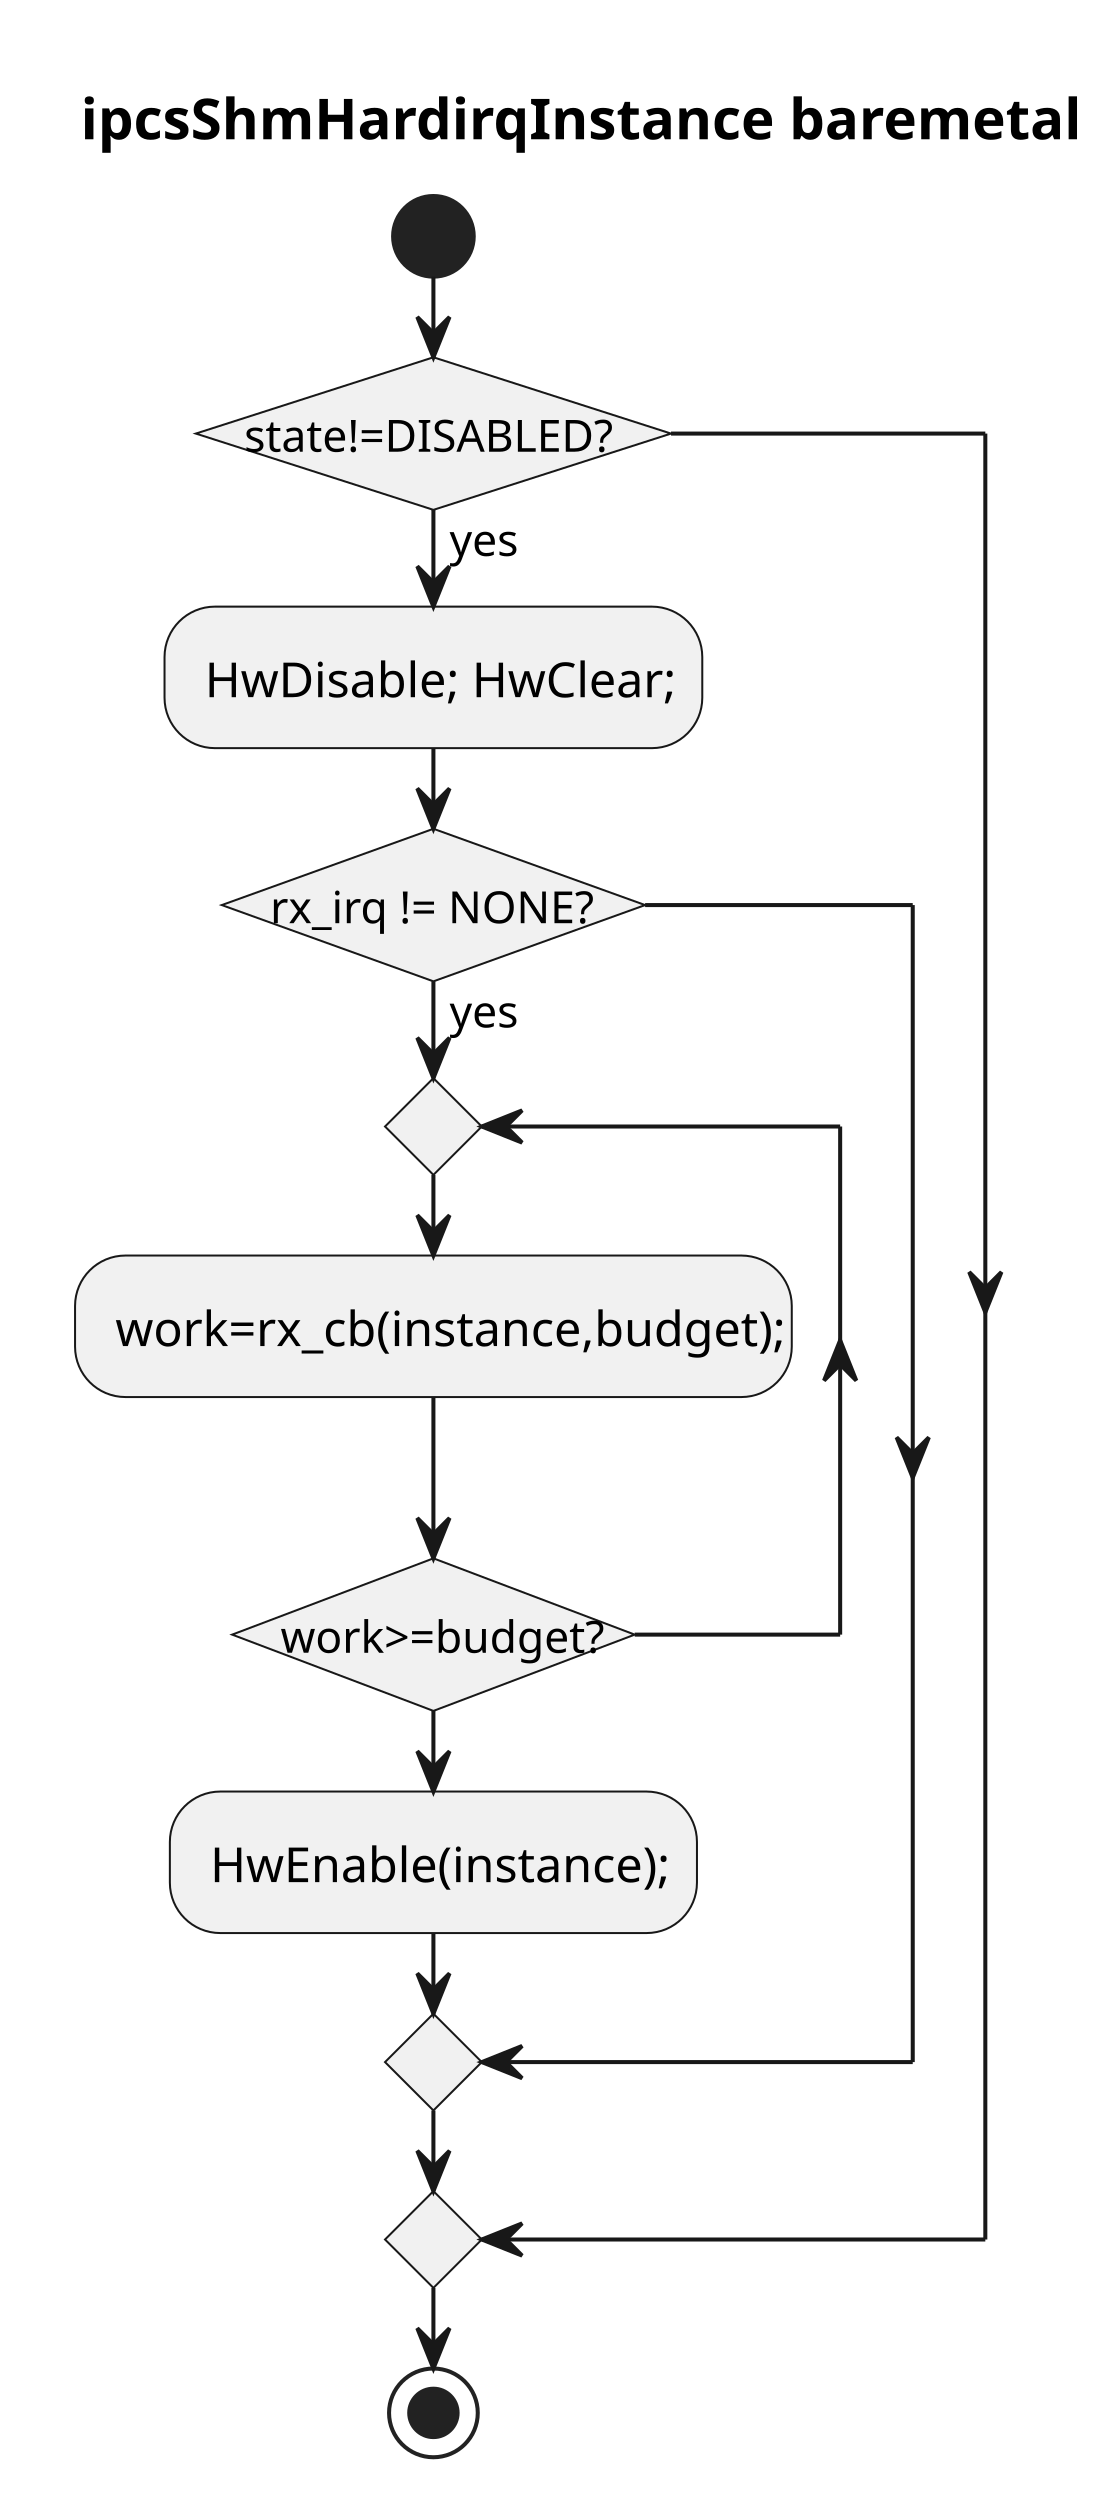
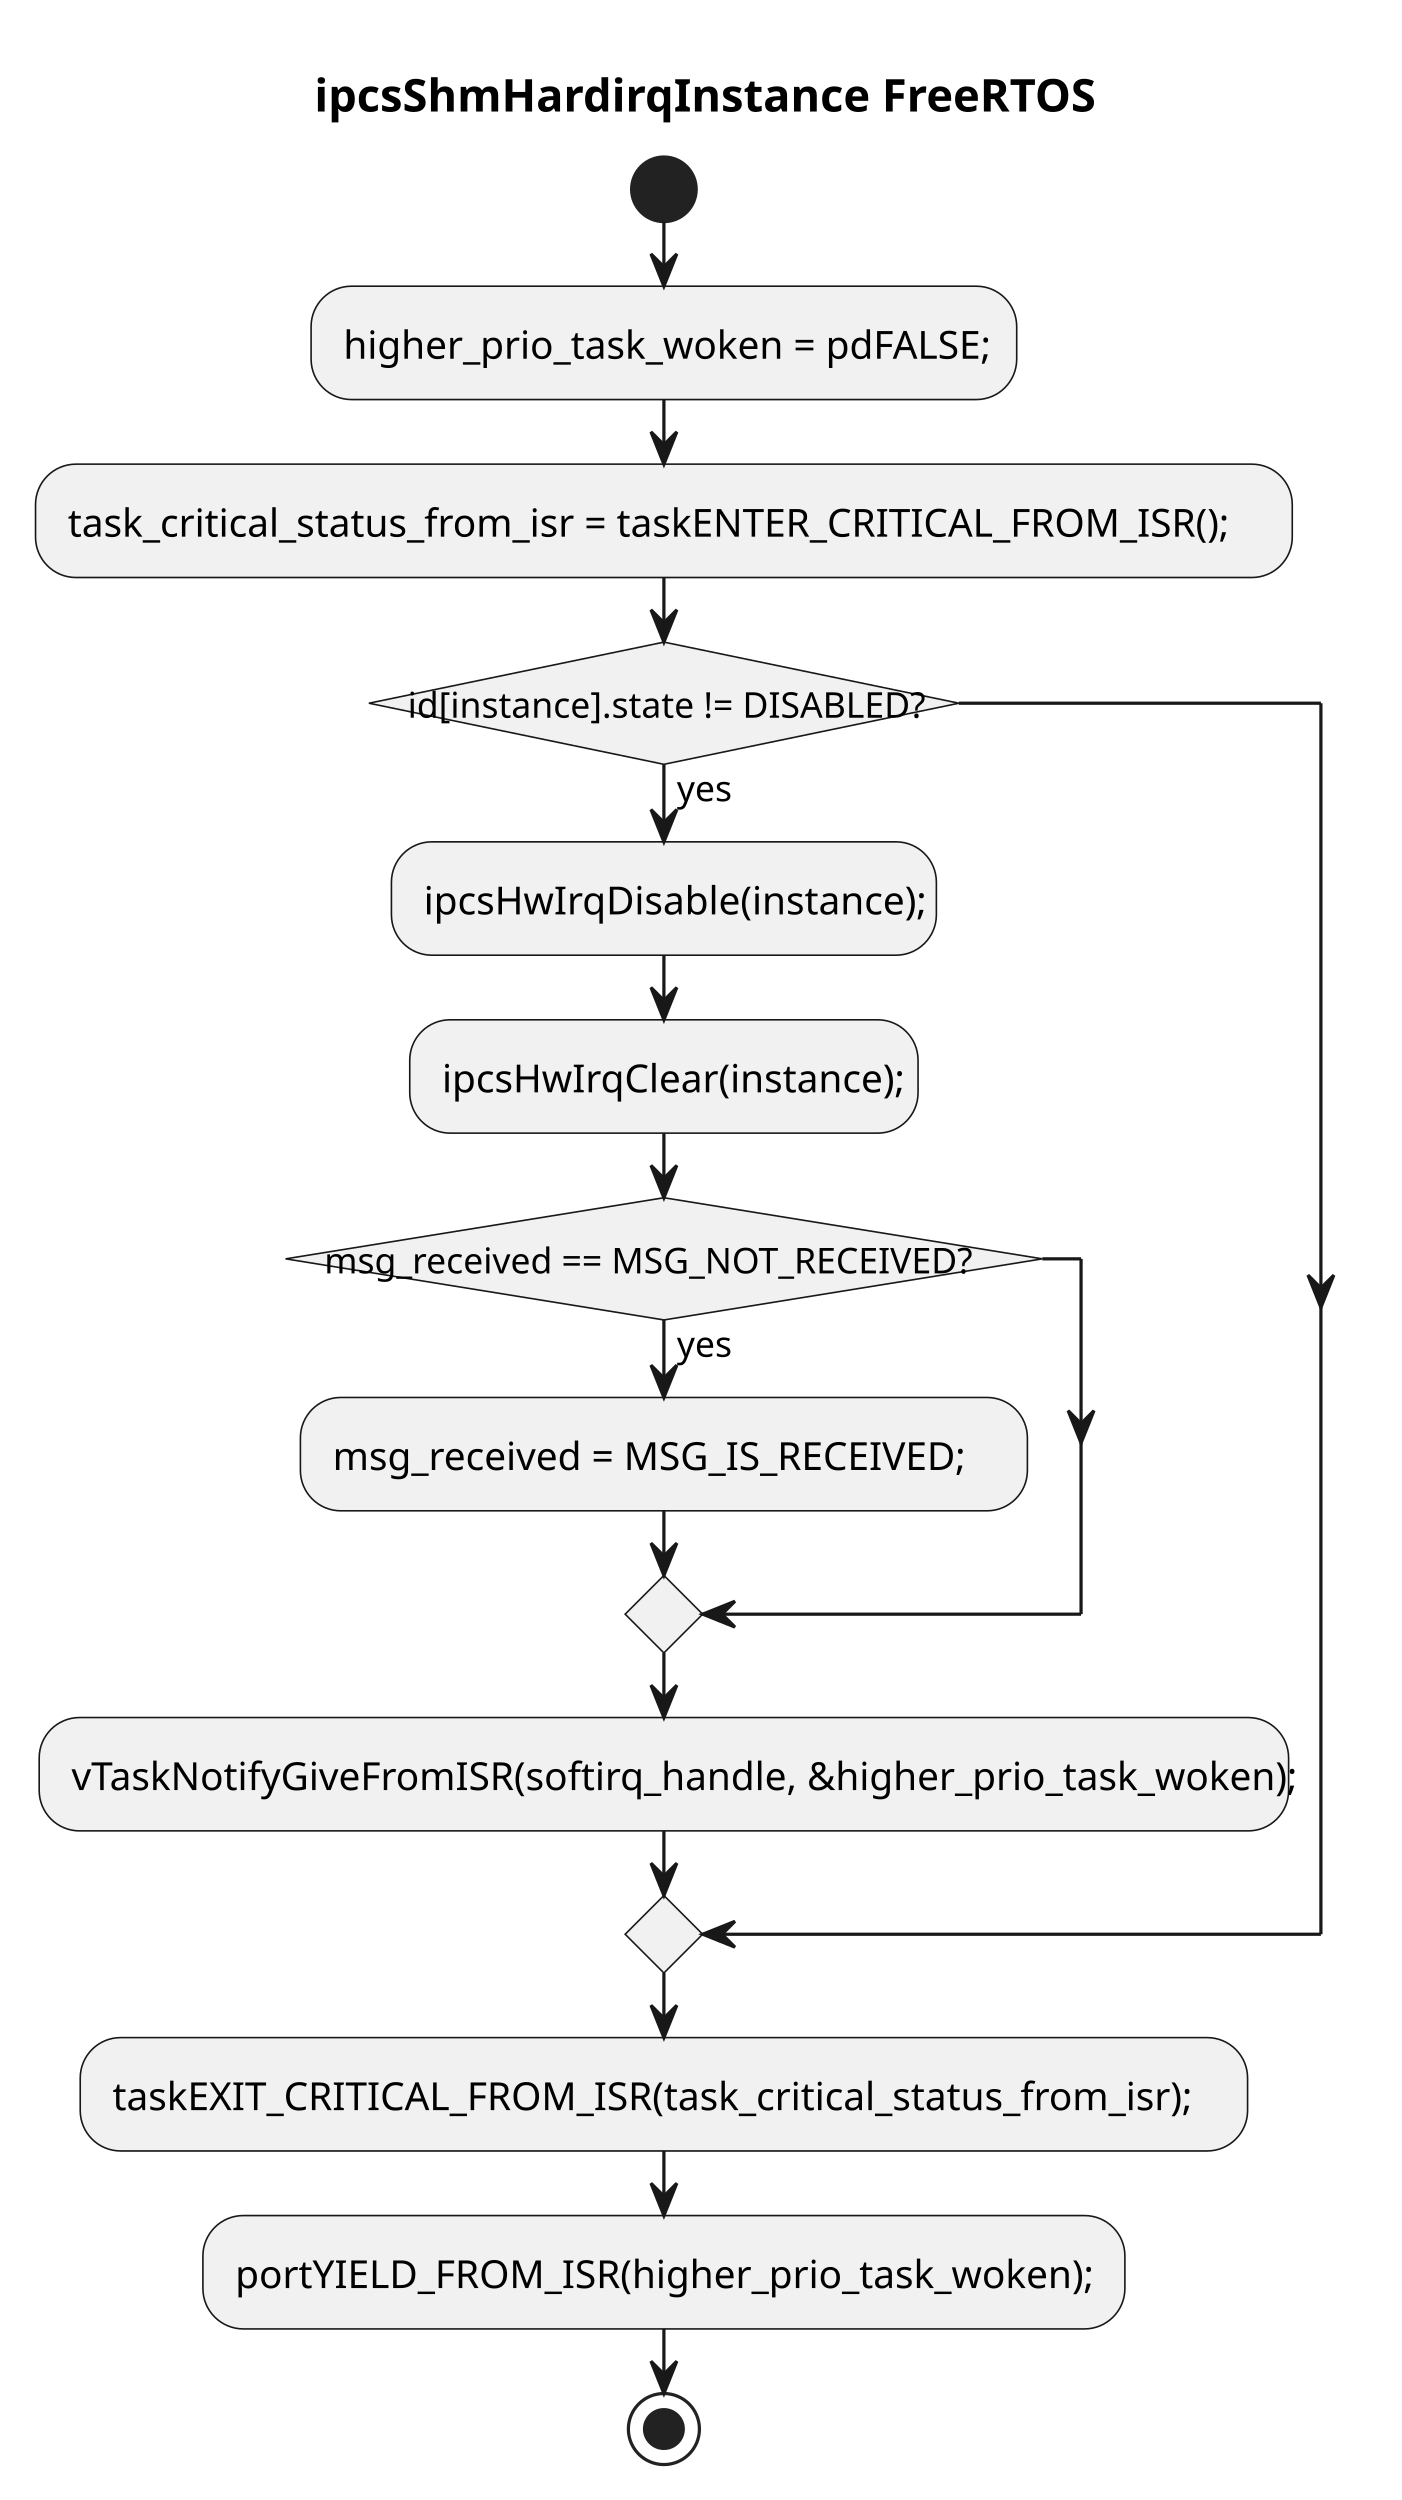
- <svg xmlns="http://www.w3.org/2000/svg" contentStyleType="text/css" data-diagram-type="ACTIVITY" height="620px" preserveAspectRatio="none" style="width:277px;height:620px;background:#FFFFFF;" version="1.1" viewBox="0 0 277 620" width="277px" zoomAndPan="magnify">
+ <svg xmlns="http://www.w3.org/2000/svg" contentStyleType="text/css" data-diagram-type="ACTIVITY" height="774px" preserveAspectRatio="none" style="width:434px;height:774px;background:#FFFFFF;" version="1.1" viewBox="0 0 434 774" width="434px" zoomAndPan="magnify">
  <defs />
  <g>
    <g class="title" data-source-line="4">
-       <text fill="#000000" font-family="sans-serif" font-size="14" font-weight="bold" lengthAdjust="spacing" textLength="234.972" x="20" y="34.533">ipcsShmHardirqInstance baremetal</text>
+       <text fill="#000000" font-family="sans-serif" font-size="14" font-weight="bold" lengthAdjust="spacing" textLength="237.289" x="97.332" y="34.533">ipcsShmHardirqInstance FreeRTOS</text>
    </g>
-     <ellipse cx="107.486" cy="58.609" fill="#222222" rx="10" ry="10" style="stroke:#222222;stroke-width:1;" />
-     <rect fill="#F1F1F1" height="35.094" rx="12.5" ry="12.5" style="stroke:#181818;stroke-width:0.5;" width="133.361" x="40.805" y="150.445" />
-     <text fill="#000000" font-family="sans-serif" font-size="12" lengthAdjust="spacing" textLength="113.361" x="50.805" y="172.902">HwDisable; HwClear;</text>
-     <rect fill="#F1F1F1" height="35.094" rx="12.5" ry="12.5" style="stroke:#181818;stroke-width:0.5;" width="177.746" x="18.613" y="311.375" />
-     <text fill="#000000" font-family="sans-serif" font-size="12" lengthAdjust="spacing" textLength="157.746" x="28.613" y="333.832">work=rx_cb(instance,budget);</text>
-     <polygon fill="#F1F1F1" points="107.486,267.375,119.486,279.375,107.486,291.375,95.486,279.375,107.486,267.375" style="stroke:#181818;stroke-width:0.5;" />
-     <polygon fill="#F1F1F1" points="107.486,386.469,157.403,405.387,107.486,424.305,57.569,405.387" style="stroke:#181818;stroke-width:0.5;" />
-     <text fill="#000000" font-family="sans-serif" font-size="11" lengthAdjust="spacing" textLength="75.835" x="69.569" y="409.888">work&gt;=budget?</text>
-     <rect fill="#F1F1F1" height="35.094" rx="12.5" ry="12.5" style="stroke:#181818;stroke-width:0.5;" width="130.719" x="42.127" y="444.305" />
-     <text fill="#000000" font-family="sans-serif" font-size="12" lengthAdjust="spacing" textLength="110.719" x="52.127" y="466.762">HwEnable(instance);</text>
-     <polygon fill="#F1F1F1" points="107.486,205.539,159.984,224.457,107.486,243.375,54.988,224.457" style="stroke:#181818;stroke-width:0.5;" />
-     <text fill="#000000" font-family="sans-serif" font-size="11" lengthAdjust="spacing" textLength="17.118" x="111.486" y="254.794">yes</text>
-     <text fill="#000000" font-family="sans-serif" font-size="11" lengthAdjust="spacing" textLength="80.996" x="66.988" y="228.958">rx_irq != NONE?</text>
-     <polygon fill="#F1F1F1" points="107.486,499.398,119.486,511.398,107.486,523.398,95.486,511.398,107.486,499.398" style="stroke:#181818;stroke-width:0.5;" />
-     <polygon fill="#F1F1F1" points="107.486,88.609,166.413,107.527,107.486,126.445,48.559,107.527" style="stroke:#181818;stroke-width:0.5;" />
-     <text fill="#000000" font-family="sans-serif" font-size="11" lengthAdjust="spacing" textLength="17.118" x="111.486" y="137.864">yes</text>
-     <text fill="#000000" font-family="sans-serif" font-size="11" lengthAdjust="spacing" textLength="93.855" x="60.559" y="112.028">state!=DISABLED?</text>
-     <polygon fill="#F1F1F1" points="107.486,543.398,119.486,555.398,107.486,567.398,95.486,555.398,107.486,543.398" style="stroke:#181818;stroke-width:0.5;" />
-     <ellipse cx="107.486" cy="598.398" fill="none" rx="11" ry="11" style="stroke:#222222;stroke-width:1;" />
-     <ellipse cx="107.486" cy="598.398" fill="#222222" rx="6" ry="6" style="stroke:#222222;stroke-width:1;" />
-     <line style="stroke:#181818;stroke-width:1;" x1="107.486" x2="107.486" y1="291.375" y2="311.375" />
-     <polygon fill="#181818" points="103.486,301.375,107.486,311.375,111.486,301.375,107.486,305.375" style="stroke:#181818;stroke-width:1;" />
-     <line style="stroke:#181818;stroke-width:1;" x1="157.403" x2="208.359" y1="405.387" y2="405.387" />
-     <polygon fill="#181818" points="204.359,342.381,208.359,332.381,212.359,342.381,208.359,338.381" style="stroke:#181818;stroke-width:1;" />
-     <line style="stroke:#181818;stroke-width:1;" x1="208.359" x2="208.359" y1="279.375" y2="405.387" />
-     <line style="stroke:#181818;stroke-width:1;" x1="208.359" x2="119.486" y1="279.375" y2="279.375" />
-     <polygon fill="#181818" points="129.486,275.375,119.486,279.375,129.486,283.375,125.486,279.375" style="stroke:#181818;stroke-width:1;" />
-     <line style="stroke:#181818;stroke-width:1;" x1="107.486" x2="107.486" y1="346.469" y2="386.469" />
-     <polygon fill="#181818" points="103.486,376.469,107.486,386.469,111.486,376.469,107.486,380.469" style="stroke:#181818;stroke-width:1;" />
-     <line style="stroke:#181818;stroke-width:1;" x1="107.486" x2="107.486" y1="424.305" y2="444.305" />
-     <polygon fill="#181818" points="103.486,434.305,107.486,444.305,111.486,434.305,107.486,438.305" style="stroke:#181818;stroke-width:1;" />
-     <line style="stroke:#181818;stroke-width:1;" x1="107.486" x2="107.486" y1="243.375" y2="267.375" />
-     <polygon fill="#181818" points="103.486,257.375,107.486,267.375,111.486,257.375,107.486,261.375" style="stroke:#181818;stroke-width:1;" />
-     <line style="stroke:#181818;stroke-width:1;" x1="159.984" x2="226.359" y1="224.457" y2="224.457" />
-     <polygon fill="#181818" points="222.359,356.469,226.359,366.469,230.359,356.469,226.359,360.469" style="stroke:#181818;stroke-width:1;" />
-     <line style="stroke:#181818;stroke-width:1;" x1="226.359" x2="226.359" y1="224.457" y2="511.398" />
-     <line style="stroke:#181818;stroke-width:1;" x1="226.359" x2="119.486" y1="511.398" y2="511.398" />
-     <polygon fill="#181818" points="129.486,507.398,119.486,511.398,129.486,515.398,125.486,511.398" style="stroke:#181818;stroke-width:1;" />
-     <line style="stroke:#181818;stroke-width:1;" x1="107.486" x2="107.486" y1="479.398" y2="499.398" />
-     <polygon fill="#181818" points="103.486,489.398,107.486,499.398,111.486,489.398,107.486,493.398" style="stroke:#181818;stroke-width:1;" />
-     <line style="stroke:#181818;stroke-width:1;" x1="107.486" x2="107.486" y1="185.539" y2="205.539" />
-     <polygon fill="#181818" points="103.486,195.539,107.486,205.539,111.486,195.539,107.486,199.539" style="stroke:#181818;stroke-width:1;" />
-     <line style="stroke:#181818;stroke-width:1;" x1="107.486" x2="107.486" y1="126.445" y2="150.445" />
-     <polygon fill="#181818" points="103.486,140.445,107.486,150.445,111.486,140.445,107.486,144.445" style="stroke:#181818;stroke-width:1;" />
-     <line style="stroke:#181818;stroke-width:1;" x1="166.413" x2="244.359" y1="107.527" y2="107.527" />
-     <polygon fill="#181818" points="240.359,315.463,244.359,325.463,248.359,315.463,244.359,319.463" style="stroke:#181818;stroke-width:1;" />
-     <line style="stroke:#181818;stroke-width:1;" x1="244.359" x2="244.359" y1="107.527" y2="555.398" />
-     <line style="stroke:#181818;stroke-width:1;" x1="244.359" x2="119.486" y1="555.398" y2="555.398" />
-     <polygon fill="#181818" points="129.486,551.398,119.486,555.398,129.486,559.398,125.486,555.398" style="stroke:#181818;stroke-width:1;" />
-     <line style="stroke:#181818;stroke-width:1;" x1="107.486" x2="107.486" y1="523.398" y2="543.398" />
-     <polygon fill="#181818" points="103.486,533.398,107.486,543.398,111.486,533.398,107.486,537.398" style="stroke:#181818;stroke-width:1;" />
-     <line style="stroke:#181818;stroke-width:1;" x1="107.486" x2="107.486" y1="68.609" y2="88.609" />
-     <polygon fill="#181818" points="103.486,78.609,107.486,88.609,111.486,78.609,107.486,82.609" style="stroke:#181818;stroke-width:1;" />
-     <line style="stroke:#181818;stroke-width:1;" x1="107.486" x2="107.486" y1="567.398" y2="587.398" />
-     <polygon fill="#181818" points="103.486,577.398,107.486,587.398,111.486,577.398,107.486,581.398" style="stroke:#181818;stroke-width:1;" />
+     <ellipse cx="205.544" cy="58.609" fill="#222222" rx="10" ry="10" style="stroke:#222222;stroke-width:1;" />
+     <rect fill="#F1F1F1" height="35.094" rx="12.5" ry="12.5" style="stroke:#181818;stroke-width:0.5;" width="218.457" x="96.315" y="88.609" />
+     <text fill="#000000" font-family="sans-serif" font-size="12" lengthAdjust="spacing" textLength="198.457" x="106.315" y="111.066">higher_prio_task_woken = pdFALSE;</text>
+     <rect fill="#F1F1F1" height="35.094" rx="12.5" ry="12.5" style="stroke:#181818;stroke-width:0.5;" width="389.088" x="11" y="143.703" />
+     <text fill="#000000" font-family="sans-serif" font-size="12" lengthAdjust="spacing" textLength="369.088" x="21" y="166.16">task_critical_status_from_isr = taskENTER_CRITICAL_FROM_ISR();</text>
+     <rect fill="#F1F1F1" height="35.094" rx="12.5" ry="12.5" style="stroke:#181818;stroke-width:0.5;" width="168.717" x="121.186" y="260.633" />
+     <text fill="#000000" font-family="sans-serif" font-size="12" lengthAdjust="spacing" textLength="148.717" x="131.185" y="283.09">ipcsHwIrqDisable(instance);</text>
+     <rect fill="#F1F1F1" height="35.094" rx="12.5" ry="12.5" style="stroke:#181818;stroke-width:0.5;" width="157.373" x="126.857" y="315.727" />
+     <text fill="#000000" font-family="sans-serif" font-size="12" lengthAdjust="spacing" textLength="137.373" x="136.857" y="338.184">ipcsHwIrqClear(instance);</text>
+     <rect fill="#F1F1F1" height="35.094" rx="12.5" ry="12.5" style="stroke:#181818;stroke-width:0.5;" width="225.078" x="93.005" y="432.656" />
+     <text fill="#000000" font-family="sans-serif" font-size="12" lengthAdjust="spacing" textLength="205.078" x="103.005" y="455.113">msg_received = MSG_IS_RECEIVED;</text>
+     <polygon fill="#F1F1F1" points="205.544,370.82,322.694,389.738,205.544,408.656,88.394,389.738" style="stroke:#181818;stroke-width:0.5;" />
+     <text fill="#000000" font-family="sans-serif" font-size="11" lengthAdjust="spacing" textLength="17.118" x="209.544" y="420.075">yes</text>
+     <text fill="#000000" font-family="sans-serif" font-size="11" lengthAdjust="spacing" textLength="210.3" x="100.394" y="394.239">msg_received == MSG_NOT_RECEIVED?</text>
+     <polygon fill="#F1F1F1" points="205.544,487.75,217.544,499.75,205.544,511.75,193.544,499.75,205.544,487.75" style="stroke:#181818;stroke-width:0.5;" />
+     <rect fill="#F1F1F1" height="35.094" rx="12.5" ry="12.5" style="stroke:#181818;stroke-width:0.5;" width="386.82" x="12.134" y="531.75" />
+     <text fill="#000000" font-family="sans-serif" font-size="12" lengthAdjust="spacing" textLength="366.82" x="22.134" y="554.207">vTaskNotifyGiveFromISR(softirq_handle, &amp;higher_prio_task_woken);</text>
+     <polygon fill="#F1F1F1" points="205.544,198.797,296.878,217.715,205.544,236.633,114.21,217.715" style="stroke:#181818;stroke-width:0.5;" />
+     <text fill="#000000" font-family="sans-serif" font-size="11" lengthAdjust="spacing" textLength="17.118" x="209.544" y="248.052">yes</text>
+     <text fill="#000000" font-family="sans-serif" font-size="11" lengthAdjust="spacing" textLength="158.667" x="126.21" y="222.216">id[instance].state != DISABLED?</text>
+     <polygon fill="#F1F1F1" points="205.544,586.844,217.544,598.844,205.544,610.844,193.544,598.844,205.544,586.844" style="stroke:#181818;stroke-width:0.5;" />
+     <rect fill="#F1F1F1" height="35.094" rx="12.5" ry="12.5" style="stroke:#181818;stroke-width:0.5;" width="361.414" x="24.837" y="630.844" />
+     <text fill="#000000" font-family="sans-serif" font-size="12" lengthAdjust="spacing" textLength="341.414" x="34.837" y="653.301">taskEXIT_CRITICAL_FROM_ISR(task_critical_status_from_isr);</text>
+     <rect fill="#F1F1F1" height="35.094" rx="12.5" ry="12.5" style="stroke:#181818;stroke-width:0.5;" width="285.447" x="62.82" y="685.938" />
+     <text fill="#000000" font-family="sans-serif" font-size="12" lengthAdjust="spacing" textLength="265.447" x="72.82" y="708.394">portYIELD_FROM_ISR(higher_prio_task_woken);</text>
+     <ellipse cx="205.544" cy="752.031" fill="none" rx="11" ry="11" style="stroke:#222222;stroke-width:1;" />
+     <ellipse cx="205.544" cy="752.031" fill="#222222" rx="6" ry="6" style="stroke:#222222;stroke-width:1;" />
+     <line style="stroke:#181818;stroke-width:1;" x1="205.544" x2="205.544" y1="68.609" y2="88.609" />
+     <polygon fill="#181818" points="201.544,78.609,205.544,88.609,209.544,78.609,205.544,82.609" style="stroke:#181818;stroke-width:1;" />
+     <line style="stroke:#181818;stroke-width:1;" x1="205.544" x2="205.544" y1="123.703" y2="143.703" />
+     <polygon fill="#181818" points="201.544,133.703,205.544,143.703,209.544,133.703,205.544,137.703" style="stroke:#181818;stroke-width:1;" />
+     <line style="stroke:#181818;stroke-width:1;" x1="205.544" x2="205.544" y1="295.727" y2="315.727" />
+     <polygon fill="#181818" points="201.544,305.727,205.544,315.727,209.544,305.727,205.544,309.727" style="stroke:#181818;stroke-width:1;" />
+     <line style="stroke:#181818;stroke-width:1;" x1="205.544" x2="205.544" y1="408.656" y2="432.656" />
+     <polygon fill="#181818" points="201.544,422.656,205.544,432.656,209.544,422.656,205.544,426.656" style="stroke:#181818;stroke-width:1;" />
+     <line style="stroke:#181818;stroke-width:1;" x1="322.694" x2="334.694" y1="389.738" y2="389.738" />
+     <polygon fill="#181818" points="330.694,436.744,334.694,446.744,338.694,436.744,334.694,440.744" style="stroke:#181818;stroke-width:1;" />
+     <line style="stroke:#181818;stroke-width:1;" x1="334.694" x2="334.694" y1="389.738" y2="499.75" />
+     <line style="stroke:#181818;stroke-width:1;" x1="334.694" x2="217.544" y1="499.75" y2="499.75" />
+     <polygon fill="#181818" points="227.544,495.75,217.544,499.75,227.544,503.75,223.544,499.75" style="stroke:#181818;stroke-width:1;" />
+     <line style="stroke:#181818;stroke-width:1;" x1="205.544" x2="205.544" y1="467.75" y2="487.75" />
+     <polygon fill="#181818" points="201.544,477.75,205.544,487.75,209.544,477.75,205.544,481.75" style="stroke:#181818;stroke-width:1;" />
+     <line style="stroke:#181818;stroke-width:1;" x1="205.544" x2="205.544" y1="350.82" y2="370.82" />
+     <polygon fill="#181818" points="201.544,360.82,205.544,370.82,209.544,360.82,205.544,364.82" style="stroke:#181818;stroke-width:1;" />
+     <line style="stroke:#181818;stroke-width:1;" x1="205.544" x2="205.544" y1="511.75" y2="531.75" />
+     <polygon fill="#181818" points="201.544,521.75,205.544,531.75,209.544,521.75,205.544,525.75" style="stroke:#181818;stroke-width:1;" />
+     <line style="stroke:#181818;stroke-width:1;" x1="205.544" x2="205.544" y1="236.633" y2="260.633" />
+     <polygon fill="#181818" points="201.544,250.633,205.544,260.633,209.544,250.633,205.544,254.633" style="stroke:#181818;stroke-width:1;" />
+     <line style="stroke:#181818;stroke-width:1;" x1="296.878" x2="408.954" y1="217.715" y2="217.715" />
+     <polygon fill="#181818" points="404.954,394.779,408.954,404.779,412.954,394.779,408.954,398.779" style="stroke:#181818;stroke-width:1;" />
+     <line style="stroke:#181818;stroke-width:1;" x1="408.954" x2="408.954" y1="217.715" y2="598.844" />
+     <line style="stroke:#181818;stroke-width:1;" x1="408.954" x2="217.544" y1="598.844" y2="598.844" />
+     <polygon fill="#181818" points="227.544,594.844,217.544,598.844,227.544,602.844,223.544,598.844" style="stroke:#181818;stroke-width:1;" />
+     <line style="stroke:#181818;stroke-width:1;" x1="205.544" x2="205.544" y1="566.844" y2="586.844" />
+     <polygon fill="#181818" points="201.544,576.844,205.544,586.844,209.544,576.844,205.544,580.844" style="stroke:#181818;stroke-width:1;" />
+     <line style="stroke:#181818;stroke-width:1;" x1="205.544" x2="205.544" y1="178.797" y2="198.797" />
+     <polygon fill="#181818" points="201.544,188.797,205.544,198.797,209.544,188.797,205.544,192.797" style="stroke:#181818;stroke-width:1;" />
+     <line style="stroke:#181818;stroke-width:1;" x1="205.544" x2="205.544" y1="610.844" y2="630.844" />
+     <polygon fill="#181818" points="201.544,620.844,205.544,630.844,209.544,620.844,205.544,624.844" style="stroke:#181818;stroke-width:1;" />
+     <line style="stroke:#181818;stroke-width:1;" x1="205.544" x2="205.544" y1="665.938" y2="685.938" />
+     <polygon fill="#181818" points="201.544,675.938,205.544,685.938,209.544,675.938,205.544,679.938" style="stroke:#181818;stroke-width:1;" />
+     <line style="stroke:#181818;stroke-width:1;" x1="205.544" x2="205.544" y1="721.031" y2="741.031" />
+     <polygon fill="#181818" points="201.544,731.031,205.544,741.031,209.544,731.031,205.544,735.031" style="stroke:#181818;stroke-width:1;" />
  </g>
</svg>
